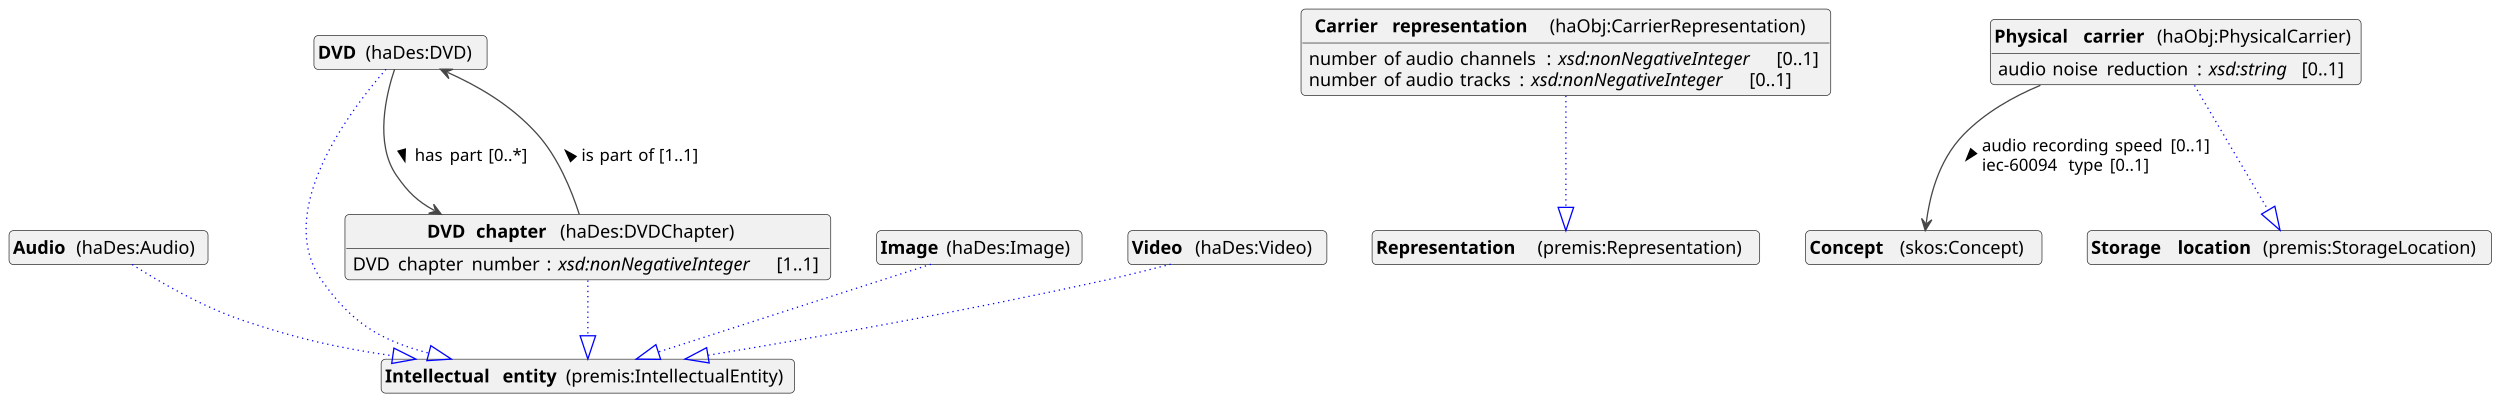
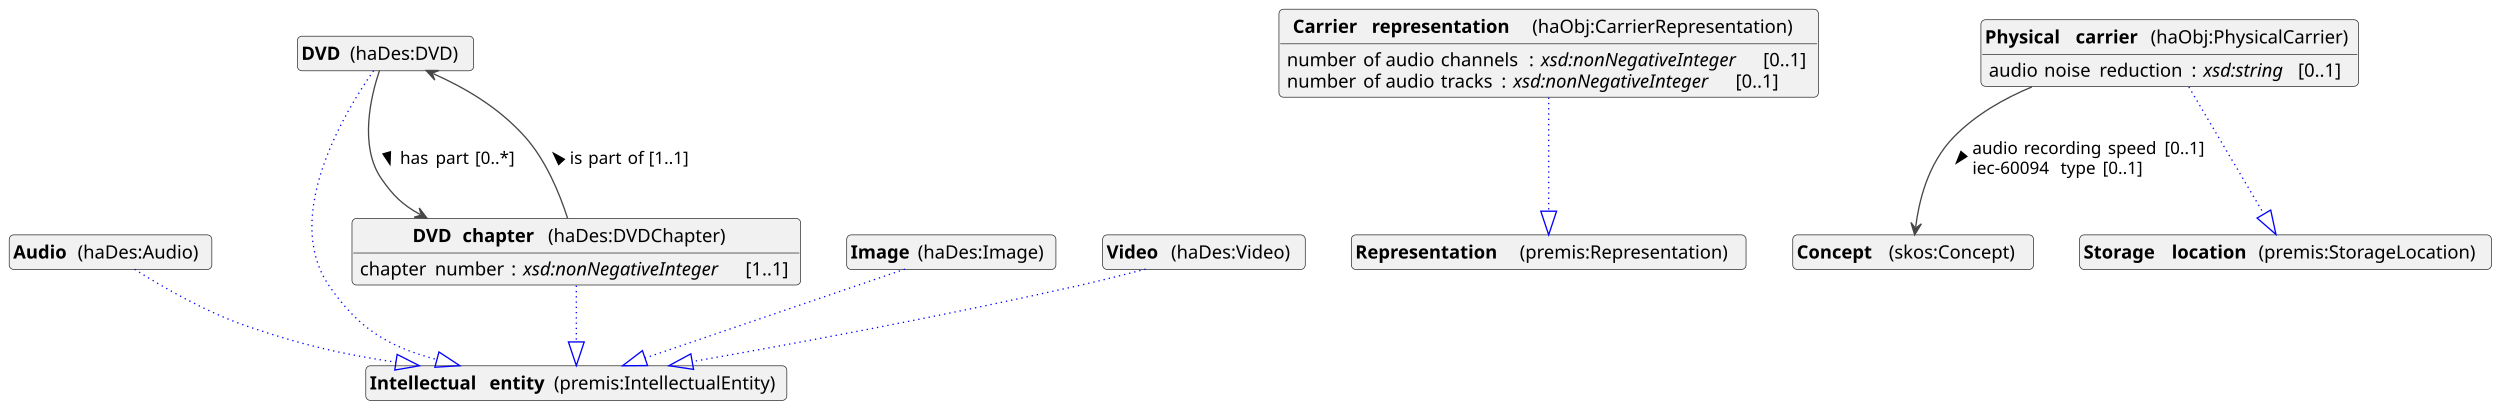
- <svg xmlns="http://www.w3.org/2000/svg" xmlns:xlink="http://www.w3.org/1999/xlink" contentStyleType="text/css" height="310px" preserveAspectRatio="none" style="width:1935px;height:310px;background:#FFFFFF;" version="1.1" viewBox="0 0 1935 310" width="1935px" zoomAndPan="magnify">
+ <svg xmlns="http://www.w3.org/2000/svg" xmlns:xlink="http://www.w3.org/1999/xlink" contentStyleType="text/css" height="310px" preserveAspectRatio="none" style="width:1900px;height:310px;background:#FFFFFF;" version="1.1" viewBox="0 0 1900 310" width="1900px" zoomAndPan="magnify">
  <defs />
  <g>
    <a href="#haDes%3AAudio" target="_top" title="#haDes%3AAudio" xlink:actuate="onRequest" xlink:href="#haDes%3AAudio" xlink:show="new" xlink:title="#haDes%3AAudio" xlink:type="simple">
      <g id="elem_haDes_Audio">
        <rect codeLine="15" fill="#F1F1F1" height="26.297" id="haDes_Audio" rx="3.5" ry="3.5" style="stroke:#181818;stroke-width:0.5;" width="154" x="7" y="178.5" />
        <text fill="#000000" font-family="sans-serif" font-size="14" font-weight="bold" lengthAdjust="spacing" textLength="45" x="10" y="196.495">Audio</text>
        <text fill="#000000" font-family="sans-serif" font-size="14" lengthAdjust="spacing" textLength="4" x="55" y="196.495"> </text>
        <text fill="#000000" font-family="sans-serif" font-size="14" lengthAdjust="spacing" textLength="99" x="59" y="196.495">(haDes:Audio)</text>
      </g>
    </a>
    <a href="#premis%3AIntellectualEntity" target="_top" title="#premis%3AIntellectualEntity" xlink:actuate="onRequest" xlink:href="#premis%3AIntellectualEntity" xlink:show="new" xlink:title="#premis%3AIntellectualEntity" xlink:type="simple">
      <g id="elem_premis_IntellectualEntity">
-         <rect codeLine="29" fill="#F1F1F1" height="26.297" id="premis_IntellectualEntity" rx="3.5" ry="3.5" style="stroke:#181818;stroke-width:0.5;" width="320" x="295" y="278" />
-         <text fill="#000000" font-family="sans-serif" font-size="14" font-weight="bold" lengthAdjust="spacing" textLength="86" x="298" y="295.995">Intellectual</text>
-         <text fill="#000000" font-family="sans-serif" font-size="14" font-weight="bold" lengthAdjust="spacing" textLength="5" x="384" y="295.995"> </text>
-         <text fill="#000000" font-family="sans-serif" font-size="14" font-weight="bold" lengthAdjust="spacing" textLength="45" x="389" y="295.995">entity</text>
-         <text fill="#000000" font-family="sans-serif" font-size="14" lengthAdjust="spacing" textLength="4" x="434" y="295.995"> </text>
-         <text fill="#000000" font-family="sans-serif" font-size="14" lengthAdjust="spacing" textLength="174" x="438" y="295.995">(premis:IntellectualEntity)</text>
+         <rect codeLine="29" fill="#F1F1F1" height="26.297" id="premis_IntellectualEntity" rx="3.5" ry="3.5" style="stroke:#181818;stroke-width:0.5;" width="320" x="278" y="278" />
+         <text fill="#000000" font-family="sans-serif" font-size="14" font-weight="bold" lengthAdjust="spacing" textLength="86" x="281" y="295.995">Intellectual</text>
+         <text fill="#000000" font-family="sans-serif" font-size="14" font-weight="bold" lengthAdjust="spacing" textLength="5" x="367" y="295.995"> </text>
+         <text fill="#000000" font-family="sans-serif" font-size="14" font-weight="bold" lengthAdjust="spacing" textLength="45" x="372" y="295.995">entity</text>
+         <text fill="#000000" font-family="sans-serif" font-size="14" lengthAdjust="spacing" textLength="4" x="417" y="295.995"> </text>
+         <text fill="#000000" font-family="sans-serif" font-size="14" lengthAdjust="spacing" textLength="174" x="421" y="295.995">(premis:IntellectualEntity)</text>
      </g>
    </a>
    <a href="#haObj%3ACarrierRepresentation" target="_top" title="#haObj%3ACarrierRepresentation" xlink:actuate="onRequest" xlink:href="#haObj%3ACarrierRepresentation" xlink:show="new" xlink:title="#haObj%3ACarrierRepresentation" xlink:type="simple">
      <g id="elem_haObj_CarrierRepresentation">
-         <rect codeLine="17" fill="#F1F1F1" height="66.891" id="haObj_CarrierRepresentation" rx="3.5" ry="3.5" style="stroke:#181818;stroke-width:0.5;" width="410" x="1007" y="7" />
-         <text fill="#000000" font-family="sans-serif" font-size="14" font-weight="bold" lengthAdjust="spacing" textLength="55" x="1017.5" y="24.995">Carrier</text>
-         <text fill="#000000" font-family="sans-serif" font-size="14" font-weight="bold" lengthAdjust="spacing" textLength="5" x="1072.5" y="24.995"> </text>
-         <text fill="#000000" font-family="sans-serif" font-size="14" font-weight="bold" lengthAdjust="spacing" textLength="118" x="1077.5" y="24.995">representation</text>
-         <text fill="#000000" font-family="sans-serif" font-size="14" lengthAdjust="spacing" textLength="4" x="1195.5" y="24.995"> </text>
-         <text fill="#000000" font-family="sans-serif" font-size="14" lengthAdjust="spacing" textLength="207" x="1199.5" y="24.995">(haObj:CarrierRepresentation)</text>
-         <line style="stroke:#181818;stroke-width:0.5;" x1="1008" x2="1416" y1="33.297" y2="33.297" />
-         <text fill="#000000" font-family="sans-serif" font-size="14" lengthAdjust="spacing" textLength="54" x="1013" y="50.292">number</text>
-         <text fill="#000000" font-family="sans-serif" font-size="14" lengthAdjust="spacing" textLength="4" x="1067" y="50.292"> </text>
-         <text fill="#000000" font-family="sans-serif" font-size="14" lengthAdjust="spacing" textLength="13" x="1071" y="50.292">of</text>
-         <text fill="#000000" font-family="sans-serif" font-size="14" lengthAdjust="spacing" textLength="4" x="1084" y="50.292"> </text>
-         <text fill="#000000" font-family="sans-serif" font-size="14" lengthAdjust="spacing" textLength="38" x="1088" y="50.292">audio</text>
-         <text fill="#000000" font-family="sans-serif" font-size="14" lengthAdjust="spacing" textLength="4" x="1126" y="50.292"> </text>
-         <text fill="#000000" font-family="sans-serif" font-size="14" lengthAdjust="spacing" textLength="63" x="1130" y="50.292">channels</text>
-         <text fill="#000000" font-family="sans-serif" font-size="14" lengthAdjust="spacing" textLength="4" x="1193" y="50.292"> </text>
-         <text fill="#000000" font-family="sans-serif" font-size="14" lengthAdjust="spacing" textLength="5" x="1197" y="50.292">:</text>
-         <text fill="#000000" font-family="sans-serif" font-size="14" lengthAdjust="spacing" textLength="4" x="1202" y="50.292"> </text>
-         <text fill="#000000" font-family="sans-serif" font-size="14" font-style="italic" lengthAdjust="spacing" textLength="165" x="1206" y="50.292">xsd:nonNegativeInteger</text>
-         <text fill="#000000" font-family="sans-serif" font-size="14" lengthAdjust="spacing" textLength="4" x="1371" y="50.292"> </text>
-         <text fill="#000000" font-family="sans-serif" font-size="14" lengthAdjust="spacing" textLength="36" x="1375" y="50.292">[0..1]</text>
-         <text fill="#000000" font-family="sans-serif" font-size="14" lengthAdjust="spacing" textLength="54" x="1013" y="66.589">number</text>
-         <text fill="#000000" font-family="sans-serif" font-size="14" lengthAdjust="spacing" textLength="4" x="1067" y="66.589"> </text>
-         <text fill="#000000" font-family="sans-serif" font-size="14" lengthAdjust="spacing" textLength="13" x="1071" y="66.589">of</text>
-         <text fill="#000000" font-family="sans-serif" font-size="14" lengthAdjust="spacing" textLength="4" x="1084" y="66.589"> </text>
-         <text fill="#000000" font-family="sans-serif" font-size="14" lengthAdjust="spacing" textLength="38" x="1088" y="66.589">audio</text>
-         <text fill="#000000" font-family="sans-serif" font-size="14" lengthAdjust="spacing" textLength="4" x="1126" y="66.589"> </text>
-         <text fill="#000000" font-family="sans-serif" font-size="14" lengthAdjust="spacing" textLength="42" x="1130" y="66.589">tracks</text>
-         <text fill="#000000" font-family="sans-serif" font-size="14" lengthAdjust="spacing" textLength="4" x="1172" y="66.589"> </text>
-         <text fill="#000000" font-family="sans-serif" font-size="14" lengthAdjust="spacing" textLength="5" x="1176" y="66.589">:</text>
-         <text fill="#000000" font-family="sans-serif" font-size="14" lengthAdjust="spacing" textLength="4" x="1181" y="66.589"> </text>
-         <text fill="#000000" font-family="sans-serif" font-size="14" font-style="italic" lengthAdjust="spacing" textLength="165" x="1185" y="66.589">xsd:nonNegativeInteger</text>
-         <text fill="#000000" font-family="sans-serif" font-size="14" lengthAdjust="spacing" textLength="4" x="1350" y="66.589"> </text>
-         <text fill="#000000" font-family="sans-serif" font-size="14" lengthAdjust="spacing" textLength="36" x="1354" y="66.589">[0..1]</text>
+         <rect codeLine="17" fill="#F1F1F1" height="66.891" id="haObj_CarrierRepresentation" rx="3.5" ry="3.5" style="stroke:#181818;stroke-width:0.5;" width="410" x="972" y="7" />
+         <text fill="#000000" font-family="sans-serif" font-size="14" font-weight="bold" lengthAdjust="spacing" textLength="55" x="982.5" y="24.995">Carrier</text>
+         <text fill="#000000" font-family="sans-serif" font-size="14" font-weight="bold" lengthAdjust="spacing" textLength="5" x="1037.5" y="24.995"> </text>
+         <text fill="#000000" font-family="sans-serif" font-size="14" font-weight="bold" lengthAdjust="spacing" textLength="118" x="1042.5" y="24.995">representation</text>
+         <text fill="#000000" font-family="sans-serif" font-size="14" lengthAdjust="spacing" textLength="4" x="1160.5" y="24.995"> </text>
+         <text fill="#000000" font-family="sans-serif" font-size="14" lengthAdjust="spacing" textLength="207" x="1164.5" y="24.995">(haObj:CarrierRepresentation)</text>
+         <line style="stroke:#181818;stroke-width:0.5;" x1="973" x2="1381" y1="33.297" y2="33.297" />
+         <text fill="#000000" font-family="sans-serif" font-size="14" lengthAdjust="spacing" textLength="54" x="978" y="50.292">number</text>
+         <text fill="#000000" font-family="sans-serif" font-size="14" lengthAdjust="spacing" textLength="4" x="1032" y="50.292"> </text>
+         <text fill="#000000" font-family="sans-serif" font-size="14" lengthAdjust="spacing" textLength="13" x="1036" y="50.292">of</text>
+         <text fill="#000000" font-family="sans-serif" font-size="14" lengthAdjust="spacing" textLength="4" x="1049" y="50.292"> </text>
+         <text fill="#000000" font-family="sans-serif" font-size="14" lengthAdjust="spacing" textLength="38" x="1053" y="50.292">audio</text>
+         <text fill="#000000" font-family="sans-serif" font-size="14" lengthAdjust="spacing" textLength="4" x="1091" y="50.292"> </text>
+         <text fill="#000000" font-family="sans-serif" font-size="14" lengthAdjust="spacing" textLength="63" x="1095" y="50.292">channels</text>
+         <text fill="#000000" font-family="sans-serif" font-size="14" lengthAdjust="spacing" textLength="4" x="1158" y="50.292"> </text>
+         <text fill="#000000" font-family="sans-serif" font-size="14" lengthAdjust="spacing" textLength="5" x="1162" y="50.292">:</text>
+         <text fill="#000000" font-family="sans-serif" font-size="14" lengthAdjust="spacing" textLength="4" x="1167" y="50.292"> </text>
+         <text fill="#000000" font-family="sans-serif" font-size="14" font-style="italic" lengthAdjust="spacing" textLength="165" x="1171" y="50.292">xsd:nonNegativeInteger</text>
+         <text fill="#000000" font-family="sans-serif" font-size="14" lengthAdjust="spacing" textLength="4" x="1336" y="50.292"> </text>
+         <text fill="#000000" font-family="sans-serif" font-size="14" lengthAdjust="spacing" textLength="36" x="1340" y="50.292">[0..1]</text>
+         <text fill="#000000" font-family="sans-serif" font-size="14" lengthAdjust="spacing" textLength="54" x="978" y="66.589">number</text>
+         <text fill="#000000" font-family="sans-serif" font-size="14" lengthAdjust="spacing" textLength="4" x="1032" y="66.589"> </text>
+         <text fill="#000000" font-family="sans-serif" font-size="14" lengthAdjust="spacing" textLength="13" x="1036" y="66.589">of</text>
+         <text fill="#000000" font-family="sans-serif" font-size="14" lengthAdjust="spacing" textLength="4" x="1049" y="66.589"> </text>
+         <text fill="#000000" font-family="sans-serif" font-size="14" lengthAdjust="spacing" textLength="38" x="1053" y="66.589">audio</text>
+         <text fill="#000000" font-family="sans-serif" font-size="14" lengthAdjust="spacing" textLength="4" x="1091" y="66.589"> </text>
+         <text fill="#000000" font-family="sans-serif" font-size="14" lengthAdjust="spacing" textLength="42" x="1095" y="66.589">tracks</text>
+         <text fill="#000000" font-family="sans-serif" font-size="14" lengthAdjust="spacing" textLength="4" x="1137" y="66.589"> </text>
+         <text fill="#000000" font-family="sans-serif" font-size="14" lengthAdjust="spacing" textLength="5" x="1141" y="66.589">:</text>
+         <text fill="#000000" font-family="sans-serif" font-size="14" lengthAdjust="spacing" textLength="4" x="1146" y="66.589"> </text>
+         <text fill="#000000" font-family="sans-serif" font-size="14" font-style="italic" lengthAdjust="spacing" textLength="165" x="1150" y="66.589">xsd:nonNegativeInteger</text>
+         <text fill="#000000" font-family="sans-serif" font-size="14" lengthAdjust="spacing" textLength="4" x="1315" y="66.589"> </text>
+         <text fill="#000000" font-family="sans-serif" font-size="14" lengthAdjust="spacing" textLength="36" x="1319" y="66.589">[0..1]</text>
      </g>
    </a>
    <a href="#premis%3ARepresentation" target="_top" title="#premis%3ARepresentation" xlink:actuate="onRequest" xlink:href="#premis%3ARepresentation" xlink:show="new" xlink:title="#premis%3ARepresentation" xlink:type="simple">
      <g id="elem_premis_Representation">
-         <rect codeLine="18" fill="#F1F1F1" height="26.297" id="premis_Representation" rx="3.5" ry="3.5" style="stroke:#181818;stroke-width:0.5;" width="300" x="1062" y="178.5" />
-         <text fill="#000000" font-family="sans-serif" font-size="14" font-weight="bold" lengthAdjust="spacing" textLength="121" x="1065" y="196.495">Representation</text>
-         <text fill="#000000" font-family="sans-serif" font-size="14" lengthAdjust="spacing" textLength="4" x="1186" y="196.495"> </text>
-         <text fill="#000000" font-family="sans-serif" font-size="14" lengthAdjust="spacing" textLength="169" x="1190" y="196.495">(premis:Representation)</text>
+         <rect codeLine="18" fill="#F1F1F1" height="26.297" id="premis_Representation" rx="3.5" ry="3.5" style="stroke:#181818;stroke-width:0.5;" width="300" x="1027" y="178.5" />
+         <text fill="#000000" font-family="sans-serif" font-size="14" font-weight="bold" lengthAdjust="spacing" textLength="121" x="1030" y="196.495">Representation</text>
+         <text fill="#000000" font-family="sans-serif" font-size="14" lengthAdjust="spacing" textLength="4" x="1151" y="196.495"> </text>
+         <text fill="#000000" font-family="sans-serif" font-size="14" lengthAdjust="spacing" textLength="169" x="1155" y="196.495">(premis:Representation)</text>
      </g>
    </a>
    <a href="../../terms/en#skos%3AConcept" target="_top" title="../../terms/en#skos%3AConcept" xlink:actuate="onRequest" xlink:href="../../terms/en#skos%3AConcept" xlink:show="new" xlink:title="../../terms/en#skos%3AConcept" xlink:type="simple">
      <g id="elem_skos_Concept">
-         <rect codeLine="19" fill="#F1F1F1" height="26.297" id="skos_Concept" rx="3.5" ry="3.5" style="stroke:#181818;stroke-width:0.5;" width="183" x="1397.5" y="178.5" />
-         <text fill="#000000" font-family="sans-serif" font-size="14" font-weight="bold" lengthAdjust="spacing" textLength="66" x="1400.5" y="196.495">Concept</text>
-         <text fill="#000000" font-family="sans-serif" font-size="14" lengthAdjust="spacing" textLength="4" x="1466.5" y="196.495"> </text>
-         <text fill="#000000" font-family="sans-serif" font-size="14" lengthAdjust="spacing" textLength="107" x="1470.5" y="196.495">(skos:Concept)</text>
+         <rect codeLine="19" fill="#F1F1F1" height="26.297" id="skos_Concept" rx="3.5" ry="3.5" style="stroke:#181818;stroke-width:0.5;" width="183" x="1362.5" y="178.5" />
+         <text fill="#000000" font-family="sans-serif" font-size="14" font-weight="bold" lengthAdjust="spacing" textLength="66" x="1365.5" y="196.495">Concept</text>
+         <text fill="#000000" font-family="sans-serif" font-size="14" lengthAdjust="spacing" textLength="4" x="1431.5" y="196.495"> </text>
+         <text fill="#000000" font-family="sans-serif" font-size="14" lengthAdjust="spacing" textLength="107" x="1435.5" y="196.495">(skos:Concept)</text>
      </g>
    </a>
    <a href="#haDes%3ADVD" target="_top" title="#haDes%3ADVD" xlink:actuate="onRequest" xlink:href="#haDes%3ADVD" xlink:show="new" xlink:title="#haDes%3ADVD" xlink:type="simple">
      <g id="elem_haDes_DVD">
-         <rect codeLine="20" fill="#F1F1F1" height="26.297" id="haDes_DVD" rx="3.5" ry="3.5" style="stroke:#181818;stroke-width:0.5;" width="134" x="243" y="27.5" />
-         <text fill="#000000" font-family="sans-serif" font-size="14" font-weight="bold" lengthAdjust="spacing" textLength="33" x="246" y="45.495">DVD</text>
-         <text fill="#000000" font-family="sans-serif" font-size="14" lengthAdjust="spacing" textLength="4" x="279" y="45.495"> </text>
-         <text fill="#000000" font-family="sans-serif" font-size="14" lengthAdjust="spacing" textLength="91" x="283" y="45.495">(haDes:DVD)</text>
+         <rect codeLine="20" fill="#F1F1F1" height="26.297" id="haDes_DVD" rx="3.5" ry="3.5" style="stroke:#181818;stroke-width:0.5;" width="134" x="226" y="27.5" />
+         <text fill="#000000" font-family="sans-serif" font-size="14" font-weight="bold" lengthAdjust="spacing" textLength="33" x="229" y="45.495">DVD</text>
+         <text fill="#000000" font-family="sans-serif" font-size="14" lengthAdjust="spacing" textLength="4" x="262" y="45.495"> </text>
+         <text fill="#000000" font-family="sans-serif" font-size="14" lengthAdjust="spacing" textLength="91" x="266" y="45.495">(haDes:DVD)</text>
      </g>
    </a>
    <a href="#haDes%3ADVDChapter" target="_top" title="#haDes%3ADVDChapter" xlink:actuate="onRequest" xlink:href="#haDes%3ADVDChapter" xlink:show="new" xlink:title="#haDes%3ADVDChapter" xlink:type="simple">
      <g id="elem_haDes_DVDChapter">
-         <rect codeLine="22" fill="#F1F1F1" height="50.594" id="haDes_DVDChapter" rx="3.5" ry="3.5" style="stroke:#181818;stroke-width:0.5;" width="376" x="267" y="166" />
-         <text fill="#000000" font-family="sans-serif" font-size="14" font-weight="bold" lengthAdjust="spacing" textLength="33" x="330.5" y="183.995">DVD</text>
-         <text fill="#000000" font-family="sans-serif" font-size="14" font-weight="bold" lengthAdjust="spacing" textLength="5" x="363.5" y="183.995"> </text>
-         <text fill="#000000" font-family="sans-serif" font-size="14" font-weight="bold" lengthAdjust="spacing" textLength="61" x="368.5" y="183.995">chapter</text>
-         <text fill="#000000" font-family="sans-serif" font-size="14" lengthAdjust="spacing" textLength="4" x="429.5" y="183.995"> </text>
-         <text fill="#000000" font-family="sans-serif" font-size="14" lengthAdjust="spacing" textLength="146" x="433.5" y="183.995">(haDes:DVDChapter)</text>
-         <line style="stroke:#181818;stroke-width:0.5;" x1="268" x2="642" y1="192.297" y2="192.297" />
-         <text fill="#000000" font-family="sans-serif" font-size="14" lengthAdjust="spacing" textLength="31" x="273" y="209.292">DVD</text>
-         <text fill="#000000" font-family="sans-serif" font-size="14" lengthAdjust="spacing" textLength="4" x="304" y="209.292"> </text>
-         <text fill="#000000" font-family="sans-serif" font-size="14" lengthAdjust="spacing" textLength="53" x="308" y="209.292">chapter</text>
-         <text fill="#000000" font-family="sans-serif" font-size="14" lengthAdjust="spacing" textLength="4" x="361" y="209.292"> </text>
-         <text fill="#000000" font-family="sans-serif" font-size="14" lengthAdjust="spacing" textLength="54" x="365" y="209.292">number</text>
-         <text fill="#000000" font-family="sans-serif" font-size="14" lengthAdjust="spacing" textLength="4" x="419" y="209.292"> </text>
-         <text fill="#000000" font-family="sans-serif" font-size="14" lengthAdjust="spacing" textLength="5" x="423" y="209.292">:</text>
-         <text fill="#000000" font-family="sans-serif" font-size="14" lengthAdjust="spacing" textLength="4" x="428" y="209.292"> </text>
-         <text fill="#000000" font-family="sans-serif" font-size="14" font-style="italic" lengthAdjust="spacing" textLength="165" x="432" y="209.292">xsd:nonNegativeInteger</text>
-         <text fill="#000000" font-family="sans-serif" font-size="14" lengthAdjust="spacing" textLength="4" x="597" y="209.292"> </text>
-         <text fill="#000000" font-family="sans-serif" font-size="14" lengthAdjust="spacing" textLength="36" x="601" y="209.292">[1..1]</text>
+         <rect codeLine="22" fill="#F1F1F1" height="50.594" id="haDes_DVDChapter" rx="3.5" ry="3.5" style="stroke:#181818;stroke-width:0.5;" width="341" x="267.5" y="166" />
+         <text fill="#000000" font-family="sans-serif" font-size="14" font-weight="bold" lengthAdjust="spacing" textLength="33" x="313.5" y="183.995">DVD</text>
+         <text fill="#000000" font-family="sans-serif" font-size="14" font-weight="bold" lengthAdjust="spacing" textLength="5" x="346.5" y="183.995"> </text>
+         <text fill="#000000" font-family="sans-serif" font-size="14" font-weight="bold" lengthAdjust="spacing" textLength="61" x="351.5" y="183.995">chapter</text>
+         <text fill="#000000" font-family="sans-serif" font-size="14" lengthAdjust="spacing" textLength="4" x="412.5" y="183.995"> </text>
+         <text fill="#000000" font-family="sans-serif" font-size="14" lengthAdjust="spacing" textLength="146" x="416.5" y="183.995">(haDes:DVDChapter)</text>
+         <line style="stroke:#181818;stroke-width:0.5;" x1="268.5" x2="607.5" y1="192.297" y2="192.297" />
+         <text fill="#000000" font-family="sans-serif" font-size="14" lengthAdjust="spacing" textLength="53" x="273.5" y="209.292">chapter</text>
+         <text fill="#000000" font-family="sans-serif" font-size="14" lengthAdjust="spacing" textLength="4" x="326.5" y="209.292"> </text>
+         <text fill="#000000" font-family="sans-serif" font-size="14" lengthAdjust="spacing" textLength="54" x="330.5" y="209.292">number</text>
+         <text fill="#000000" font-family="sans-serif" font-size="14" lengthAdjust="spacing" textLength="4" x="384.5" y="209.292"> </text>
+         <text fill="#000000" font-family="sans-serif" font-size="14" lengthAdjust="spacing" textLength="5" x="388.5" y="209.292">:</text>
+         <text fill="#000000" font-family="sans-serif" font-size="14" lengthAdjust="spacing" textLength="4" x="393.5" y="209.292"> </text>
+         <text fill="#000000" font-family="sans-serif" font-size="14" font-style="italic" lengthAdjust="spacing" textLength="165" x="397.5" y="209.292">xsd:nonNegativeInteger</text>
+         <text fill="#000000" font-family="sans-serif" font-size="14" lengthAdjust="spacing" textLength="4" x="562.5" y="209.292"> </text>
+         <text fill="#000000" font-family="sans-serif" font-size="14" lengthAdjust="spacing" textLength="36" x="566.5" y="209.292">[1..1]</text>
      </g>
    </a>
    <a href="#haDes%3AImage" target="_top" title="#haDes%3AImage" xlink:actuate="onRequest" xlink:href="#haDes%3AImage" xlink:show="new" xlink:title="#haDes%3AImage" xlink:type="simple">
      <g id="elem_haDes_Image">
-         <rect codeLine="24" fill="#F1F1F1" height="26.297" id="haDes_Image" rx="3.5" ry="3.5" style="stroke:#181818;stroke-width:0.5;" width="159" x="678.5" y="178.5" />
-         <text fill="#000000" font-family="sans-serif" font-size="14" font-weight="bold" lengthAdjust="spacing" textLength="47" x="681.5" y="196.495">Image</text>
-         <text fill="#000000" font-family="sans-serif" font-size="14" lengthAdjust="spacing" textLength="4" x="728.5" y="196.495"> </text>
-         <text fill="#000000" font-family="sans-serif" font-size="14" lengthAdjust="spacing" textLength="102" x="732.5" y="196.495">(haDes:Image)</text>
+         <rect codeLine="24" fill="#F1F1F1" height="26.297" id="haDes_Image" rx="3.5" ry="3.5" style="stroke:#181818;stroke-width:0.5;" width="159" x="643.5" y="178.5" />
+         <text fill="#000000" font-family="sans-serif" font-size="14" font-weight="bold" lengthAdjust="spacing" textLength="47" x="646.5" y="196.495">Image</text>
+         <text fill="#000000" font-family="sans-serif" font-size="14" lengthAdjust="spacing" textLength="4" x="693.5" y="196.495"> </text>
+         <text fill="#000000" font-family="sans-serif" font-size="14" lengthAdjust="spacing" textLength="102" x="697.5" y="196.495">(haDes:Image)</text>
      </g>
    </a>
    <a href="#haObj%3APhysicalCarrier" target="_top" title="#haObj%3APhysicalCarrier" xlink:actuate="onRequest" xlink:href="#haObj%3APhysicalCarrier" xlink:show="new" xlink:title="#haObj%3APhysicalCarrier" xlink:type="simple">
      <g id="elem_haObj_PhysicalCarrier">
-         <rect codeLine="26" fill="#F1F1F1" height="50.594" id="haObj_PhysicalCarrier" rx="3.5" ry="3.5" style="stroke:#181818;stroke-width:0.5;" width="287" x="1540.5" y="15" />
-         <text fill="#000000" font-family="sans-serif" font-size="14" font-weight="bold" lengthAdjust="spacing" textLength="64" x="1543.5" y="32.995">Physical</text>
-         <text fill="#000000" font-family="sans-serif" font-size="14" font-weight="bold" lengthAdjust="spacing" textLength="5" x="1607.5" y="32.995"> </text>
-         <text fill="#000000" font-family="sans-serif" font-size="14" font-weight="bold" lengthAdjust="spacing" textLength="53" x="1612.5" y="32.995">carrier</text>
-         <text fill="#000000" font-family="sans-serif" font-size="14" lengthAdjust="spacing" textLength="4" x="1665.5" y="32.995"> </text>
-         <text fill="#000000" font-family="sans-serif" font-size="14" lengthAdjust="spacing" textLength="155" x="1669.5" y="32.995">(haObj:PhysicalCarrier)</text>
-         <line style="stroke:#181818;stroke-width:0.5;" x1="1541.5" x2="1826.5" y1="41.297" y2="41.297" />
-         <text fill="#000000" font-family="sans-serif" font-size="14" lengthAdjust="spacing" textLength="38" x="1546.5" y="58.292">audio</text>
-         <text fill="#000000" font-family="sans-serif" font-size="14" lengthAdjust="spacing" textLength="4" x="1584.5" y="58.292"> </text>
-         <text fill="#000000" font-family="sans-serif" font-size="14" lengthAdjust="spacing" textLength="38" x="1588.5" y="58.292">noise</text>
-         <text fill="#000000" font-family="sans-serif" font-size="14" lengthAdjust="spacing" textLength="4" x="1626.5" y="58.292"> </text>
-         <text fill="#000000" font-family="sans-serif" font-size="14" lengthAdjust="spacing" textLength="66" x="1630.5" y="58.292">reduction</text>
-         <text fill="#000000" font-family="sans-serif" font-size="14" lengthAdjust="spacing" textLength="4" x="1696.5" y="58.292"> </text>
-         <text fill="#000000" font-family="sans-serif" font-size="14" lengthAdjust="spacing" textLength="5" x="1700.5" y="58.292">:</text>
-         <text fill="#000000" font-family="sans-serif" font-size="14" lengthAdjust="spacing" textLength="4" x="1705.5" y="58.292"> </text>
-         <text fill="#000000" font-family="sans-serif" font-size="14" font-style="italic" lengthAdjust="spacing" textLength="68" x="1709.5" y="58.292">xsd:string</text>
-         <text fill="#000000" font-family="sans-serif" font-size="14" lengthAdjust="spacing" textLength="4" x="1777.5" y="58.292"> </text>
-         <text fill="#000000" font-family="sans-serif" font-size="14" lengthAdjust="spacing" textLength="36" x="1781.5" y="58.292">[0..1]</text>
+         <rect codeLine="26" fill="#F1F1F1" height="50.594" id="haObj_PhysicalCarrier" rx="3.5" ry="3.5" style="stroke:#181818;stroke-width:0.5;" width="287" x="1505.5" y="15" />
+         <text fill="#000000" font-family="sans-serif" font-size="14" font-weight="bold" lengthAdjust="spacing" textLength="64" x="1508.5" y="32.995">Physical</text>
+         <text fill="#000000" font-family="sans-serif" font-size="14" font-weight="bold" lengthAdjust="spacing" textLength="5" x="1572.5" y="32.995"> </text>
+         <text fill="#000000" font-family="sans-serif" font-size="14" font-weight="bold" lengthAdjust="spacing" textLength="53" x="1577.5" y="32.995">carrier</text>
+         <text fill="#000000" font-family="sans-serif" font-size="14" lengthAdjust="spacing" textLength="4" x="1630.5" y="32.995"> </text>
+         <text fill="#000000" font-family="sans-serif" font-size="14" lengthAdjust="spacing" textLength="155" x="1634.5" y="32.995">(haObj:PhysicalCarrier)</text>
+         <line style="stroke:#181818;stroke-width:0.5;" x1="1506.5" x2="1791.5" y1="41.297" y2="41.297" />
+         <text fill="#000000" font-family="sans-serif" font-size="14" lengthAdjust="spacing" textLength="38" x="1511.5" y="58.292">audio</text>
+         <text fill="#000000" font-family="sans-serif" font-size="14" lengthAdjust="spacing" textLength="4" x="1549.5" y="58.292"> </text>
+         <text fill="#000000" font-family="sans-serif" font-size="14" lengthAdjust="spacing" textLength="38" x="1553.5" y="58.292">noise</text>
+         <text fill="#000000" font-family="sans-serif" font-size="14" lengthAdjust="spacing" textLength="4" x="1591.5" y="58.292"> </text>
+         <text fill="#000000" font-family="sans-serif" font-size="14" lengthAdjust="spacing" textLength="66" x="1595.5" y="58.292">reduction</text>
+         <text fill="#000000" font-family="sans-serif" font-size="14" lengthAdjust="spacing" textLength="4" x="1661.5" y="58.292"> </text>
+         <text fill="#000000" font-family="sans-serif" font-size="14" lengthAdjust="spacing" textLength="5" x="1665.5" y="58.292">:</text>
+         <text fill="#000000" font-family="sans-serif" font-size="14" lengthAdjust="spacing" textLength="4" x="1670.5" y="58.292"> </text>
+         <text fill="#000000" font-family="sans-serif" font-size="14" font-style="italic" lengthAdjust="spacing" textLength="68" x="1674.5" y="58.292">xsd:string</text>
+         <text fill="#000000" font-family="sans-serif" font-size="14" lengthAdjust="spacing" textLength="4" x="1742.5" y="58.292"> </text>
+         <text fill="#000000" font-family="sans-serif" font-size="14" lengthAdjust="spacing" textLength="36" x="1746.5" y="58.292">[0..1]</text>
      </g>
    </a>
    <a href="#premis%3AStorageLocation" target="_top" title="#premis%3AStorageLocation" xlink:actuate="onRequest" xlink:href="#premis%3AStorageLocation" xlink:show="new" xlink:title="#premis%3AStorageLocation" xlink:type="simple">
      <g id="elem_premis_StorageLocation">
-         <rect codeLine="27" fill="#F1F1F1" height="26.297" id="premis_StorageLocation" rx="3.5" ry="3.5" style="stroke:#181818;stroke-width:0.5;" width="313" x="1615.5" y="178.5" />
-         <text fill="#000000" font-family="sans-serif" font-size="14" font-weight="bold" lengthAdjust="spacing" textLength="62" x="1618.5" y="196.495">Storage</text>
-         <text fill="#000000" font-family="sans-serif" font-size="14" font-weight="bold" lengthAdjust="spacing" textLength="5" x="1680.5" y="196.495"> </text>
-         <text fill="#000000" font-family="sans-serif" font-size="14" font-weight="bold" lengthAdjust="spacing" textLength="62" x="1685.5" y="196.495">location</text>
-         <text fill="#000000" font-family="sans-serif" font-size="14" lengthAdjust="spacing" textLength="4" x="1747.5" y="196.495"> </text>
-         <text fill="#000000" font-family="sans-serif" font-size="14" lengthAdjust="spacing" textLength="174" x="1751.5" y="196.495">(premis:StorageLocation)</text>
+         <rect codeLine="27" fill="#F1F1F1" height="26.297" id="premis_StorageLocation" rx="3.5" ry="3.5" style="stroke:#181818;stroke-width:0.5;" width="313" x="1580.5" y="178.5" />
+         <text fill="#000000" font-family="sans-serif" font-size="14" font-weight="bold" lengthAdjust="spacing" textLength="62" x="1583.5" y="196.495">Storage</text>
+         <text fill="#000000" font-family="sans-serif" font-size="14" font-weight="bold" lengthAdjust="spacing" textLength="5" x="1645.5" y="196.495"> </text>
+         <text fill="#000000" font-family="sans-serif" font-size="14" font-weight="bold" lengthAdjust="spacing" textLength="62" x="1650.5" y="196.495">location</text>
+         <text fill="#000000" font-family="sans-serif" font-size="14" lengthAdjust="spacing" textLength="4" x="1712.5" y="196.495"> </text>
+         <text fill="#000000" font-family="sans-serif" font-size="14" lengthAdjust="spacing" textLength="174" x="1716.5" y="196.495">(premis:StorageLocation)</text>
      </g>
    </a>
    <a href="#haDes%3AVideo" target="_top" title="#haDes%3AVideo" xlink:actuate="onRequest" xlink:href="#haDes%3AVideo" xlink:show="new" xlink:title="#haDes%3AVideo" xlink:type="simple">
      <g id="elem_haDes_Video">
-         <rect codeLine="28" fill="#F1F1F1" height="26.297" id="haDes_Video" rx="3.5" ry="3.5" style="stroke:#181818;stroke-width:0.5;" width="154" x="873" y="178.5" />
-         <text fill="#000000" font-family="sans-serif" font-size="14" font-weight="bold" lengthAdjust="spacing" textLength="45" x="876" y="196.495">Video</text>
-         <text fill="#000000" font-family="sans-serif" font-size="14" lengthAdjust="spacing" textLength="4" x="921" y="196.495"> </text>
-         <text fill="#000000" font-family="sans-serif" font-size="14" lengthAdjust="spacing" textLength="99" x="925" y="196.495">(haDes:Video)</text>
+         <rect codeLine="28" fill="#F1F1F1" height="26.297" id="haDes_Video" rx="3.5" ry="3.5" style="stroke:#181818;stroke-width:0.5;" width="154" x="838" y="178.5" />
+         <text fill="#000000" font-family="sans-serif" font-size="14" font-weight="bold" lengthAdjust="spacing" textLength="45" x="841" y="196.495">Video</text>
+         <text fill="#000000" font-family="sans-serif" font-size="14" lengthAdjust="spacing" textLength="4" x="886" y="196.495"> </text>
+         <text fill="#000000" font-family="sans-serif" font-size="14" lengthAdjust="spacing" textLength="99" x="890" y="196.495">(haDes:Video)</text>
      </g>
    </a>
    <g id="link_haDes_Audio_premis_IntellectualEntity">
-       <path codeLine="31" d="M102.31,204.72 C122.44,217.56 156.17,237.34 188,248 C230.49,262.23 260.624,269.121 304.044,275.381 " fill="none" id="haDes_Audio-to-premis_IntellectualEntity" style="stroke:#0000FF;stroke-width:1.0;stroke-dasharray:1.0,3.0;" />
-       <polygon fill="none" points="321.86,277.95,304.9,269.443,303.188,281.32,321.86,277.95" style="stroke:#0000FF;stroke-width:1.0;" />
+       <path codeLine="31" d="M102.33,204.66 C122.48,217.44 156.23,237.18 188,248 C229.56,262.16 258.88,268.985 300.93,275.305 " fill="none" id="haDes_Audio-to-premis_IntellectualEntity" style="stroke:#0000FF;stroke-width:1.0;stroke-dasharray:1.0,3.0;" />
+       <polygon fill="none" points="318.73,277.98,301.822,269.371,300.038,281.238,318.73,277.98" style="stroke:#0000FF;stroke-width:1.0;" />
    </g>
    <g id="link_haObj_CarrierRepresentation_premis_Representation">
-       <path codeLine="34" d="M1212,74.2 C1212,107.09 1212,138.07 1212,160.5 " fill="none" id="haObj_CarrierRepresentation-to-premis_Representation" style="stroke:#0000FF;stroke-width:1.0;stroke-dasharray:1.0,3.0;" />
-       <polygon fill="none" points="1212,178.5,1218,160.5,1206,160.5,1212,178.5" style="stroke:#0000FF;stroke-width:1.0;" />
+       <path codeLine="34" d="M1177,74.2 C1177,107.09 1177,138.07 1177,160.5 " fill="none" id="haObj_CarrierRepresentation-to-premis_Representation" style="stroke:#0000FF;stroke-width:1.0;stroke-dasharray:1.0,3.0;" />
+       <polygon fill="none" points="1177,178.5,1183,160.5,1171,160.5,1177,178.5" style="stroke:#0000FF;stroke-width:1.0;" />
    </g>
    <g id="link_haDes_DVD_premis_IntellectualEntity">
-       <path codeLine="42" d="M298.77,53.63 C272.31,83.72 211.03,163.26 249,217 C272.15,249.77 293.925,263.332 331.935,273.352 " fill="none" id="haDes_DVD-to-premis_IntellectualEntity" style="stroke:#0000FF;stroke-width:1.0;stroke-dasharray:1.0,3.0;" />
-       <polygon fill="none" points="349.34,277.94,333.464,267.55,330.405,279.154,349.34,277.94" style="stroke:#0000FF;stroke-width:1.0;" />
+       <path codeLine="42" d="M283.92,53.74 C262.62,84.1 213.85,164.19 250,217 C272.54,249.94 294.899,263.377 332.059,273.297 " fill="none" id="haDes_DVD-to-premis_IntellectualEntity" style="stroke:#0000FF;stroke-width:1.0;stroke-dasharray:1.0,3.0;" />
+       <polygon fill="none" points="349.45,277.94,333.606,267.5,330.512,279.094,349.45,277.94" style="stroke:#0000FF;stroke-width:1.0;" />
    </g>
    <g id="link_haDes_DVD_haDes_DVDChapter">
-       <path codeLine="44" d="M305.43,53.53 C298.93,72.83 289.63,111.09 307,136 C315.85,148.69 322.745,155.534 336.315,163.014 " fill="none" id="haDes_DVD-to-haDes_DVDChapter" style="stroke:#454645;stroke-width:1.0;" />
-       <polygon fill="#454645" points="341.57,165.91,335.619,158.062,337.191,163.496,331.757,165.068,341.57,165.91" style="stroke:#454645;stroke-width:1.0;" />
-       <polygon fill="#000000" points="313.358,124.879,313.73,115.375,308.073,116.971,313.358,124.879" style="stroke:#000000;stroke-width:1.0;" />
-       <text fill="#000000" font-family="sans-serif" font-size="13" lengthAdjust="spacing" textLength="23" x="321" y="124.567">has</text>
-       <text fill="#000000" font-family="sans-serif" font-size="13" lengthAdjust="spacing" textLength="4" x="344" y="124.567"> </text>
-       <text fill="#000000" font-family="sans-serif" font-size="13" lengthAdjust="spacing" textLength="26" x="348" y="124.567">part</text>
-       <text fill="#000000" font-family="sans-serif" font-size="13" lengthAdjust="spacing" textLength="4" x="374" y="124.567"> </text>
-       <text fill="#000000" font-family="sans-serif" font-size="13" lengthAdjust="spacing" textLength="33" x="378" y="124.567">[0..*]</text>
+       <path codeLine="44" d="M288.43,53.53 C281.93,72.83 272.63,111.09 290,136 C298.85,148.69 305.745,155.534 319.315,163.014 " fill="none" id="haDes_DVD-to-haDes_DVDChapter" style="stroke:#454645;stroke-width:1.0;" />
+       <polygon fill="#454645" points="324.57,165.91,318.619,158.062,320.191,163.496,314.757,165.068,324.57,165.91" style="stroke:#454645;stroke-width:1.0;" />
+       <polygon fill="#000000" points="296.358,124.879,296.73,115.375,291.073,116.971,296.358,124.879" style="stroke:#000000;stroke-width:1.0;" />
+       <text fill="#000000" font-family="sans-serif" font-size="13" lengthAdjust="spacing" textLength="23" x="304" y="124.567">has</text>
+       <text fill="#000000" font-family="sans-serif" font-size="13" lengthAdjust="spacing" textLength="4" x="327" y="124.567"> </text>
+       <text fill="#000000" font-family="sans-serif" font-size="13" lengthAdjust="spacing" textLength="26" x="331" y="124.567">part</text>
+       <text fill="#000000" font-family="sans-serif" font-size="13" lengthAdjust="spacing" textLength="4" x="357" y="124.567"> </text>
+       <text fill="#000000" font-family="sans-serif" font-size="13" lengthAdjust="spacing" textLength="33" x="361" y="124.567">[0..*]</text>
    </g>
    <g id="link_haDes_DVDChapter_haDes_DVD">
-       <path codeLine="49" d="M448.35,165.85 C442.34,147.17 431.94,121.79 416,104 C395.32,80.93 369.536,66.403 346.316,56.003 " fill="none" id="haDes_DVDChapter-to-haDes_DVD" style="stroke:#454645;stroke-width:1.0;" />
-       <polygon fill="#454645" points="340.84,53.55,347.419,60.879,345.403,55.594,350.689,53.578,340.84,53.55" style="stroke:#454645;stroke-width:1.0;" />
-       <polygon fill="#000000" points="437.597,116.403,441.6,125.03,445.906,121.03,437.597,116.403" style="stroke:#000000;stroke-width:1.0;" />
-       <text fill="#000000" font-family="sans-serif" font-size="13" lengthAdjust="spacing" textLength="10" x="450" y="124.567">is</text>
-       <text fill="#000000" font-family="sans-serif" font-size="13" lengthAdjust="spacing" textLength="4" x="460" y="124.567"> </text>
-       <text fill="#000000" font-family="sans-serif" font-size="13" lengthAdjust="spacing" textLength="26" x="464" y="124.567">part</text>
-       <text fill="#000000" font-family="sans-serif" font-size="13" lengthAdjust="spacing" textLength="4" x="490" y="124.567"> </text>
-       <text fill="#000000" font-family="sans-serif" font-size="13" lengthAdjust="spacing" textLength="12" x="494" y="124.567">of</text>
-       <text fill="#000000" font-family="sans-serif" font-size="13" lengthAdjust="spacing" textLength="4" x="506" y="124.567"> </text>
-       <text fill="#000000" font-family="sans-serif" font-size="13" lengthAdjust="spacing" textLength="34" x="510" y="124.567">[1..1]</text>
+       <path codeLine="49" d="M431.35,165.85 C425.34,147.17 414.94,121.79 399,104 C378.32,80.93 352.536,66.403 329.316,56.003 " fill="none" id="haDes_DVDChapter-to-haDes_DVD" style="stroke:#454645;stroke-width:1.0;" />
+       <polygon fill="#454645" points="323.84,53.55,330.419,60.879,328.403,55.594,333.689,53.578,323.84,53.55" style="stroke:#454645;stroke-width:1.0;" />
+       <polygon fill="#000000" points="420.597,116.403,424.6,125.03,428.906,121.03,420.597,116.403" style="stroke:#000000;stroke-width:1.0;" />
+       <text fill="#000000" font-family="sans-serif" font-size="13" lengthAdjust="spacing" textLength="10" x="433" y="124.567">is</text>
+       <text fill="#000000" font-family="sans-serif" font-size="13" lengthAdjust="spacing" textLength="4" x="443" y="124.567"> </text>
+       <text fill="#000000" font-family="sans-serif" font-size="13" lengthAdjust="spacing" textLength="26" x="447" y="124.567">part</text>
+       <text fill="#000000" font-family="sans-serif" font-size="13" lengthAdjust="spacing" textLength="4" x="473" y="124.567"> </text>
+       <text fill="#000000" font-family="sans-serif" font-size="13" lengthAdjust="spacing" textLength="12" x="477" y="124.567">of</text>
+       <text fill="#000000" font-family="sans-serif" font-size="13" lengthAdjust="spacing" textLength="4" x="489" y="124.567"> </text>
+       <text fill="#000000" font-family="sans-serif" font-size="13" lengthAdjust="spacing" textLength="34" x="493" y="124.567">[1..1]</text>
    </g>
    <g id="link_haDes_DVDChapter_premis_IntellectualEntity">
-       <path codeLine="46" d="M455,217.1 C455,236.51 455,244.75 455,259.87 " fill="none" id="haDes_DVDChapter-to-premis_IntellectualEntity" style="stroke:#0000FF;stroke-width:1.0;stroke-dasharray:1.0,3.0;" />
-       <polygon fill="none" points="455,277.87,461,259.87,449,259.87,455,277.87" style="stroke:#0000FF;stroke-width:1.0;" />
+       <path codeLine="46" d="M438,217.1 C438,236.51 438,244.75 438,259.87 " fill="none" id="haDes_DVDChapter-to-premis_IntellectualEntity" style="stroke:#0000FF;stroke-width:1.0;stroke-dasharray:1.0,3.0;" />
+       <polygon fill="none" points="438,277.87,444,259.87,432,259.87,438,277.87" style="stroke:#0000FF;stroke-width:1.0;" />
    </g>
    <g id="link_haDes_Image_premis_IntellectualEntity">
-       <path codeLine="52" d="M720.54,204.55 C662.27,223.3 567.725,253.727 509.505,272.457 " fill="none" id="haDes_Image-to-premis_IntellectualEntity" style="stroke:#0000FF;stroke-width:1.0;stroke-dasharray:1.0,3.0;" />
-       <polygon fill="none" points="492.37,277.97,511.343,278.169,507.668,266.746,492.37,277.97" style="stroke:#0000FF;stroke-width:1.0;" />
+       <path codeLine="52" d="M687.77,204.55 C632.96,223.3 544.941,253.415 490.181,272.145 " fill="none" id="haDes_Image-to-premis_IntellectualEntity" style="stroke:#0000FF;stroke-width:1.0;stroke-dasharray:1.0,3.0;" />
+       <polygon fill="none" points="473.15,277.97,492.123,277.822,488.24,266.467,473.15,277.97" style="stroke:#0000FF;stroke-width:1.0;" />
    </g>
    <g id="link_haObj_PhysicalCarrier_premis_StorageLocation">
-       <path codeLine="55" d="M1698.53,66.1 C1717.57,98.34 1741.075,138.142 1755.565,162.672 " fill="none" id="haObj_PhysicalCarrier-to-premis_StorageLocation" style="stroke:#0000FF;stroke-width:1.0;stroke-dasharray:1.0,3.0;" />
-       <polygon fill="none" points="1764.72,178.17,1760.731,159.62,1750.399,165.724,1764.72,178.17" style="stroke:#0000FF;stroke-width:1.0;" />
+       <path codeLine="55" d="M1663.53,66.1 C1682.57,98.34 1706.075,138.142 1720.565,162.672 " fill="none" id="haObj_PhysicalCarrier-to-premis_StorageLocation" style="stroke:#0000FF;stroke-width:1.0;stroke-dasharray:1.0,3.0;" />
+       <polygon fill="none" points="1729.72,178.17,1725.731,159.62,1715.399,165.724,1729.72,178.17" style="stroke:#0000FF;stroke-width:1.0;" />
    </g>
    <g id="link_haObj_PhysicalCarrier_skos_Concept">
-       <path codeLine="58" d="M1579.25,66.04 C1557.53,75.08 1536.32,87.35 1520,104 C1499.56,124.85 1493.263,154.139 1490.903,172.549 " fill="none" id="haObj_PhysicalCarrier-to-skos_Concept" style="stroke:#454645;stroke-width:1.0;" />
-       <polygon fill="#454645" points="1490.14,178.5,1495.252,170.082,1490.776,173.541,1487.317,169.064,1490.14,178.5" style="stroke:#454645;stroke-width:1.0;" />
-       <polygon fill="#000000" points="1521.808,123.981,1529.844,118.896,1525.321,115.143,1521.808,123.981" style="stroke:#000000;stroke-width:1.0;" />
-       <text fill="#000000" font-family="sans-serif" font-size="13" lengthAdjust="spacing" textLength="35" x="1534" y="117.067">audio</text>
-       <text fill="#000000" font-family="sans-serif" font-size="13" lengthAdjust="spacing" textLength="4" x="1569" y="117.067"> </text>
-       <text fill="#000000" font-family="sans-serif" font-size="13" lengthAdjust="spacing" textLength="60" x="1573" y="117.067">recording</text>
-       <text fill="#000000" font-family="sans-serif" font-size="13" lengthAdjust="spacing" textLength="4" x="1633" y="117.067"> </text>
-       <text fill="#000000" font-family="sans-serif" font-size="13" lengthAdjust="spacing" textLength="39" x="1637" y="117.067">speed</text>
-       <text fill="#000000" font-family="sans-serif" font-size="13" lengthAdjust="spacing" textLength="4" x="1676" y="117.067"> </text>
-       <text fill="#000000" font-family="sans-serif" font-size="13" lengthAdjust="spacing" textLength="34" x="1680" y="117.067">[0..1]</text>
-       <text fill="#000000" font-family="sans-serif" font-size="13" lengthAdjust="spacing" textLength="63" x="1534" y="132.2">iec-60094</text>
-       <text fill="#000000" font-family="sans-serif" font-size="13" lengthAdjust="spacing" textLength="4" x="1597" y="132.2"> </text>
-       <text fill="#000000" font-family="sans-serif" font-size="13" lengthAdjust="spacing" textLength="28" x="1601" y="132.2">type</text>
-       <text fill="#000000" font-family="sans-serif" font-size="13" lengthAdjust="spacing" textLength="4" x="1629" y="132.2"> </text>
-       <text fill="#000000" font-family="sans-serif" font-size="13" lengthAdjust="spacing" textLength="34" x="1633" y="132.2">[0..1]</text>
+       <path codeLine="58" d="M1544.25,66.04 C1522.53,75.08 1501.32,87.35 1485,104 C1464.56,124.85 1458.263,154.139 1455.903,172.549 " fill="none" id="haObj_PhysicalCarrier-to-skos_Concept" style="stroke:#454645;stroke-width:1.0;" />
+       <polygon fill="#454645" points="1455.14,178.5,1460.252,170.082,1455.776,173.541,1452.317,169.064,1455.14,178.5" style="stroke:#454645;stroke-width:1.0;" />
+       <polygon fill="#000000" points="1486.808,123.981,1494.844,118.896,1490.321,115.143,1486.808,123.981" style="stroke:#000000;stroke-width:1.0;" />
+       <text fill="#000000" font-family="sans-serif" font-size="13" lengthAdjust="spacing" textLength="35" x="1499" y="117.067">audio</text>
+       <text fill="#000000" font-family="sans-serif" font-size="13" lengthAdjust="spacing" textLength="4" x="1534" y="117.067"> </text>
+       <text fill="#000000" font-family="sans-serif" font-size="13" lengthAdjust="spacing" textLength="60" x="1538" y="117.067">recording</text>
+       <text fill="#000000" font-family="sans-serif" font-size="13" lengthAdjust="spacing" textLength="4" x="1598" y="117.067"> </text>
+       <text fill="#000000" font-family="sans-serif" font-size="13" lengthAdjust="spacing" textLength="39" x="1602" y="117.067">speed</text>
+       <text fill="#000000" font-family="sans-serif" font-size="13" lengthAdjust="spacing" textLength="4" x="1641" y="117.067"> </text>
+       <text fill="#000000" font-family="sans-serif" font-size="13" lengthAdjust="spacing" textLength="34" x="1645" y="117.067">[0..1]</text>
+       <text fill="#000000" font-family="sans-serif" font-size="13" lengthAdjust="spacing" textLength="63" x="1499" y="132.2">iec-60094</text>
+       <text fill="#000000" font-family="sans-serif" font-size="13" lengthAdjust="spacing" textLength="4" x="1562" y="132.2"> </text>
+       <text fill="#000000" font-family="sans-serif" font-size="13" lengthAdjust="spacing" textLength="28" x="1566" y="132.2">type</text>
+       <text fill="#000000" font-family="sans-serif" font-size="13" lengthAdjust="spacing" textLength="4" x="1594" y="132.2"> </text>
+       <text fill="#000000" font-family="sans-serif" font-size="13" lengthAdjust="spacing" textLength="34" x="1598" y="132.2">[0..1]</text>
    </g>
    <g id="link_haDes_Video_premis_IntellectualEntity">
-       <path codeLine="61" d="M906.17,204.51 C890.13,208.71 871.8,213.31 855,217 C742.45,241.75 628.539,261.686 547.909,275.006 " fill="none" id="haDes_Video-to-premis_IntellectualEntity" style="stroke:#0000FF;stroke-width:1.0;stroke-dasharray:1.0,3.0;" />
-       <polygon fill="none" points="530.15,277.94,548.887,280.926,546.931,269.086,530.15,277.94" style="stroke:#0000FF;stroke-width:1.0;" />
+       <path codeLine="61" d="M870.68,204.55 C854.75,208.72 836.62,213.27 820,217 C711.79,241.27 602.909,261.338 526.059,274.828 " fill="none" id="haDes_Video-to-premis_IntellectualEntity" style="stroke:#0000FF;stroke-width:1.0;stroke-dasharray:1.0,3.0;" />
+       <polygon fill="none" points="508.33,277.94,527.096,280.738,525.022,268.918,508.33,277.94" style="stroke:#0000FF;stroke-width:1.0;" />
    </g>
  </g>
</svg>
